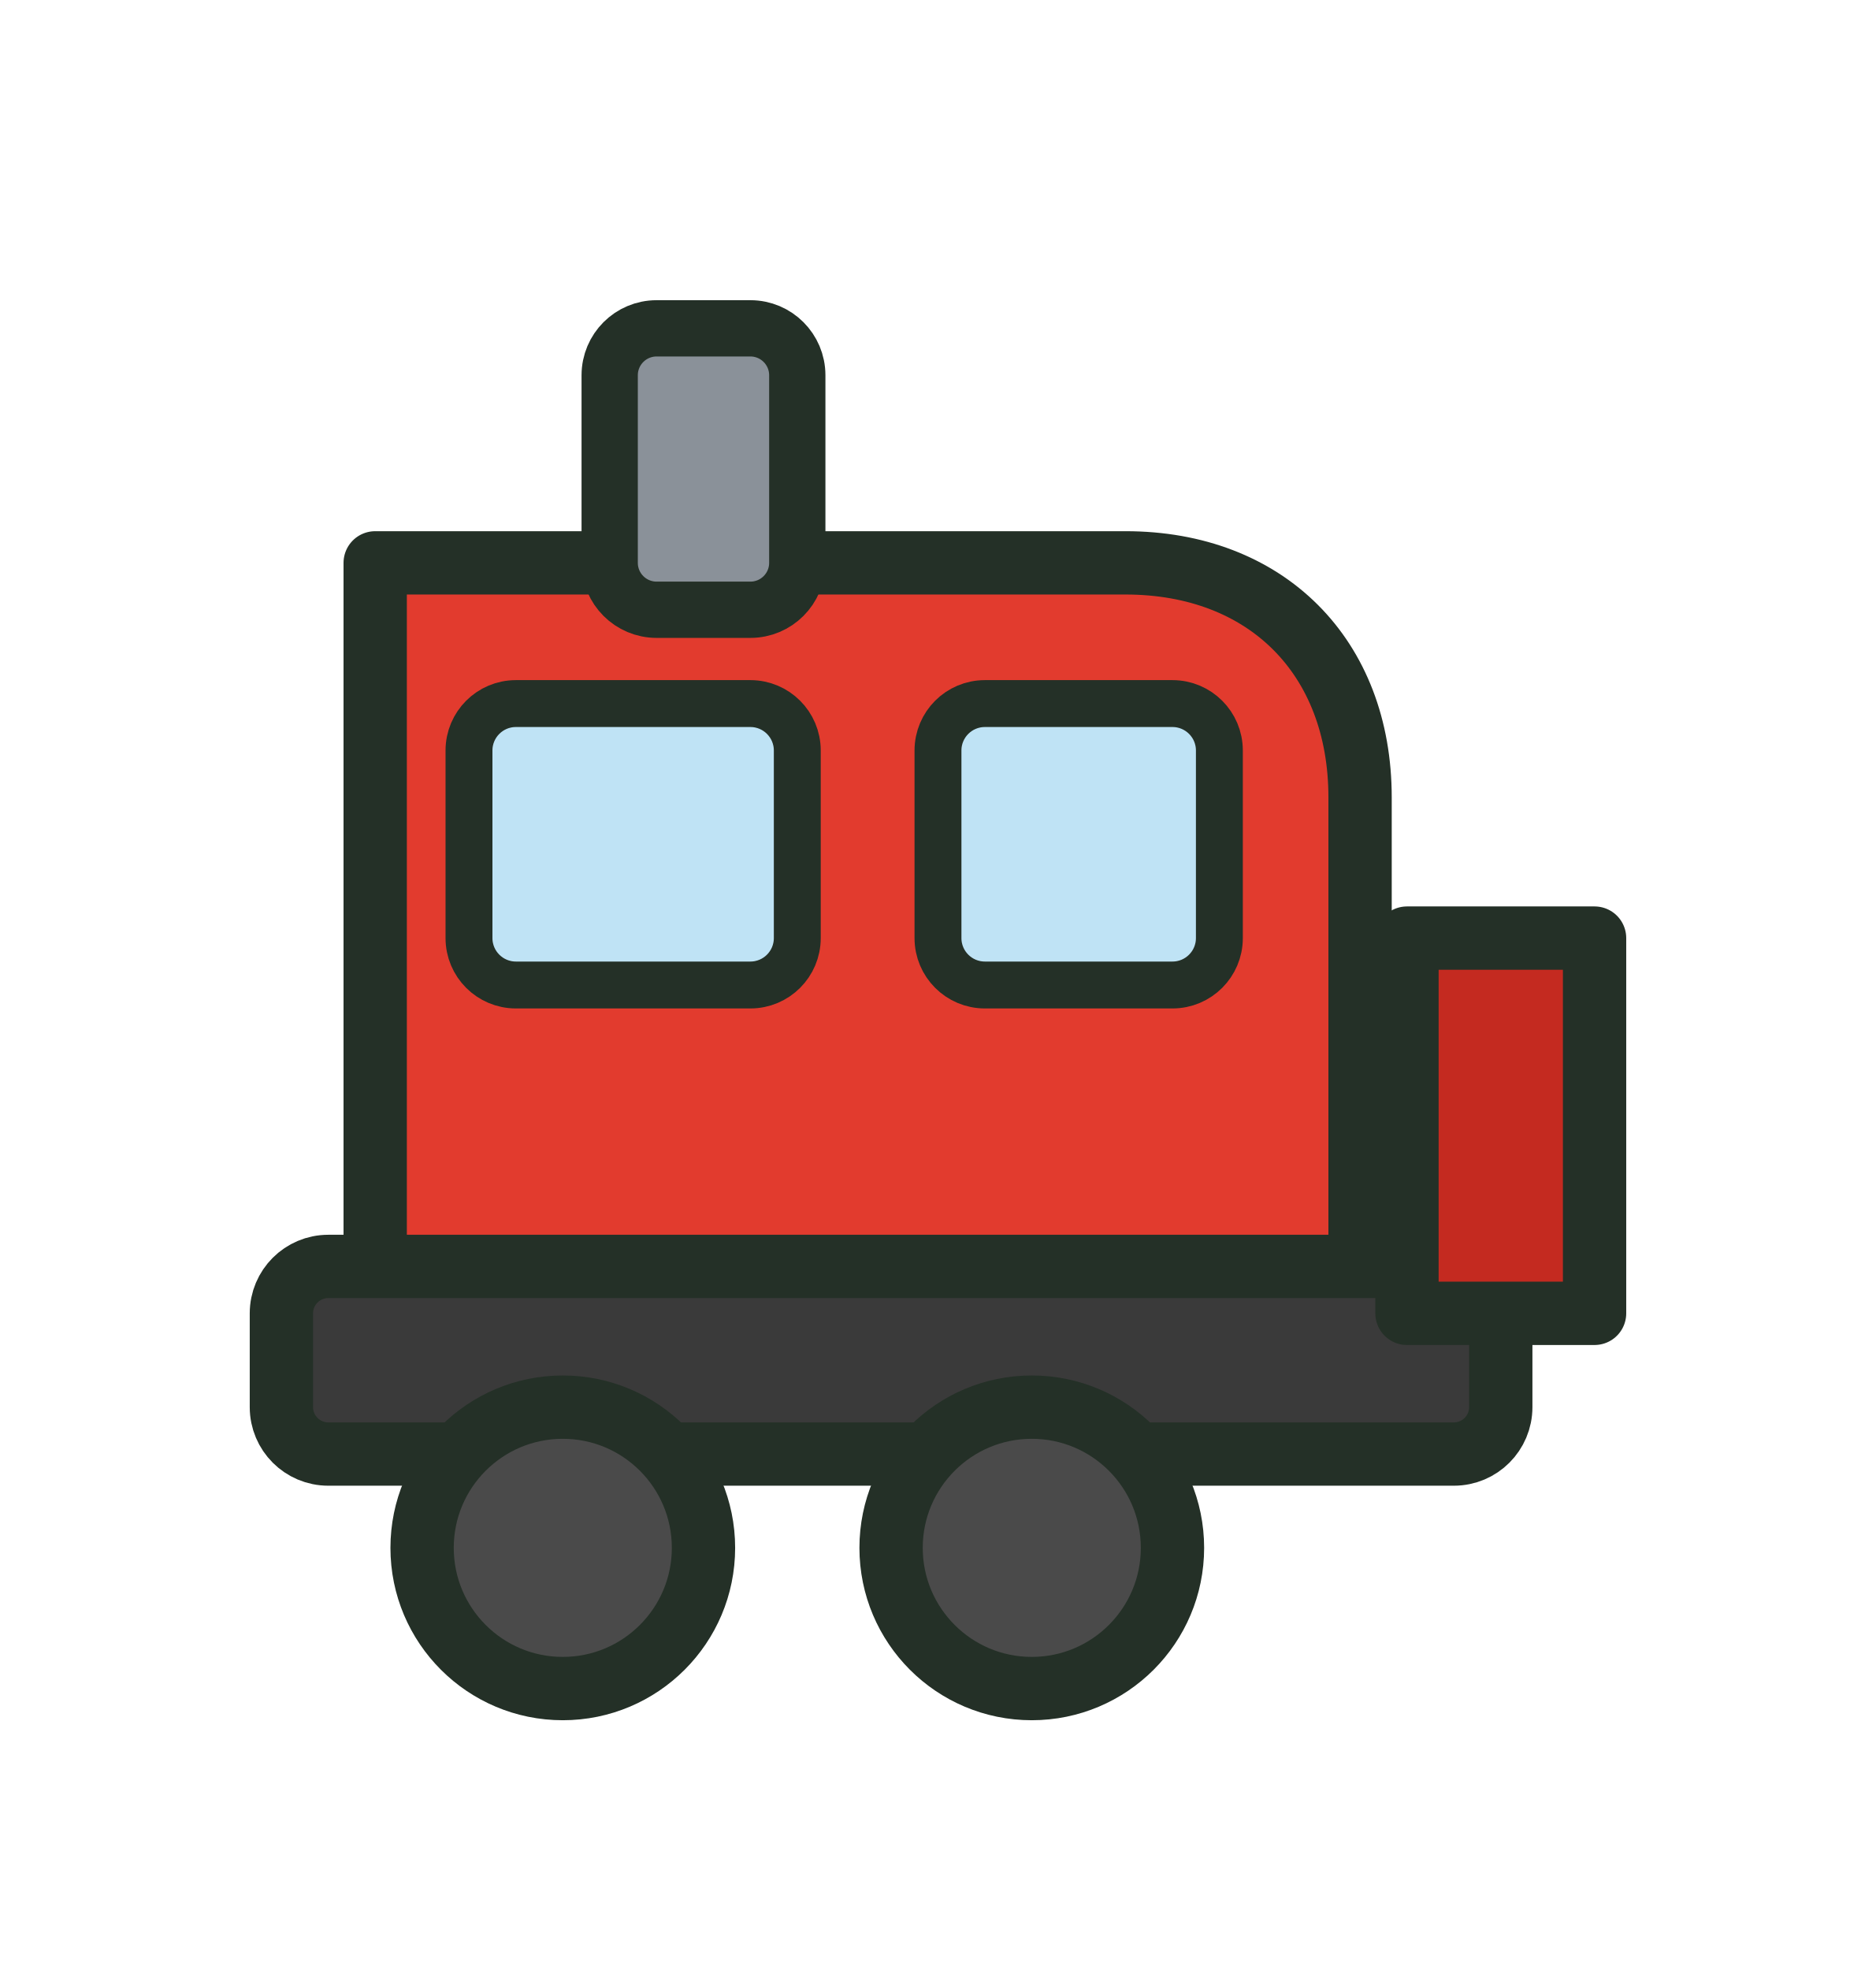
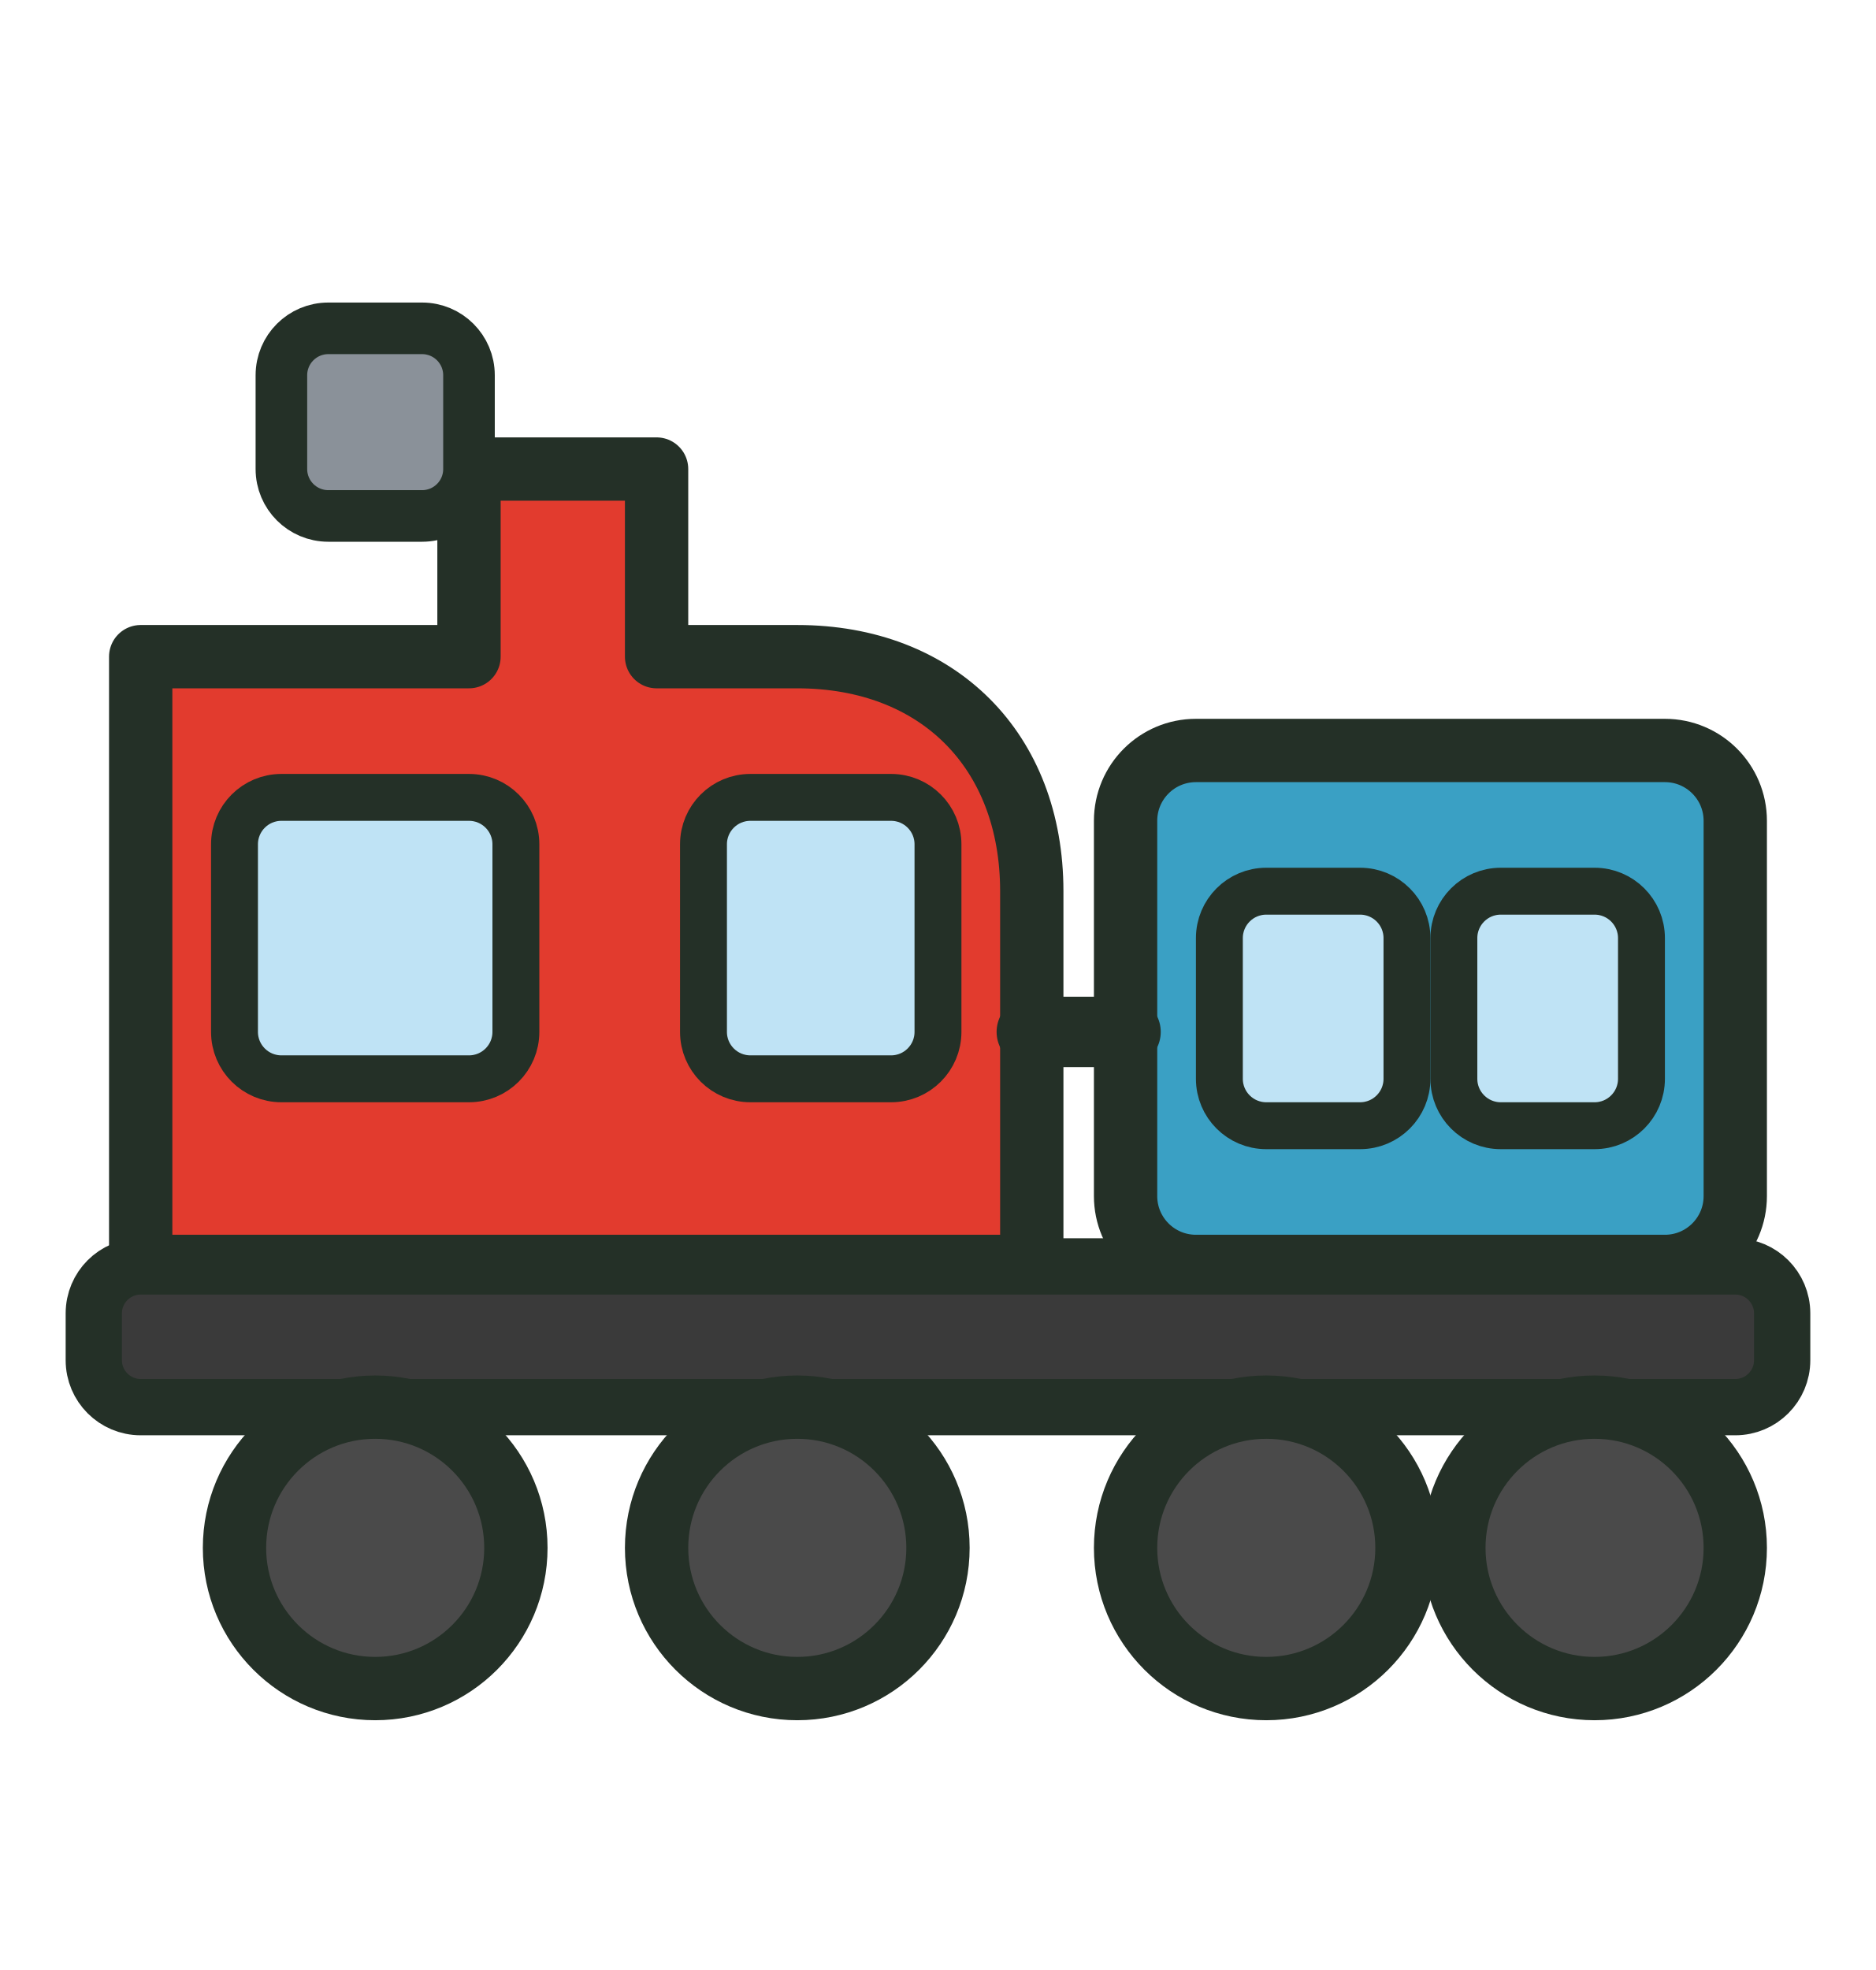
<svg xmlns="http://www.w3.org/2000/svg" viewBox="0 0 80 84">
-   <path d="M16,24 L48,24 C54,24 58,28 58,34 L58,56 L16,56 Z" fill="#E23B2E" stroke="#243027" stroke-width="2.7" stroke-linejoin="round" />
-   <rect x="20" y="30" width="14" height="12" rx="2" fill="#BFE3F5" stroke="#243027" stroke-width="2" />
-   <rect x="40" y="30" width="12" height="12" rx="2" fill="#BFE3F5" stroke="#243027" stroke-width="2" />
-   <rect x="12" y="54" width="52" height="8" rx="2" fill="#3A3A3A" stroke="#243027" stroke-width="2.7" />
-   <circle cx="24" cy="66" r="6" fill="#4A4A4A" stroke="#243027" stroke-width="2.7" />
-   <circle cx="44" cy="66" r="6" fill="#4A4A4A" stroke="#243027" stroke-width="2.7" />
-   <rect x="26" y="14" width="8" height="12" rx="2" fill="#8A9199" stroke="#243027" stroke-width="2.4" />
-   <path d="M60,40 L68,40 L68,56 L60,56 Z" fill="#C42A20" stroke="#243027" stroke-width="2.7" stroke-linejoin="round" />
+   <path d="M6,28 L20,28 L20,20 L28,20 L28,28 L34,28 C40,28 44,32 44,38 L44,54 L6,54 Z" fill="#E23B2E" stroke="#243027" stroke-width="2.7" stroke-linejoin="round" />
+   <rect x="10" y="34" width="12" height="12" rx="2" fill="#BFE3F5" stroke="#243027" stroke-width="2" />
+   <rect x="30" y="34" width="10" height="12" rx="2" fill="#BFE3F5" stroke="#243027" stroke-width="2" />
+   <rect x="12" y="14" width="8" height="8" rx="2" fill="#8A9199" stroke="#243027" stroke-width="2.2" />
+   <rect x="48" y="32" width="26" height="22" rx="3" fill="#3AA0C4" stroke="#243027" stroke-width="2.7" />
+   <rect x="52" y="38" width="8" height="10" rx="2" fill="#BFE3F5" stroke="#243027" stroke-width="2" />
+   <rect x="62" y="38" width="8" height="10" rx="2" fill="#BFE3F5" stroke="#243027" stroke-width="2" />
+   <path d="M44,44 L48,44" stroke="#243027" stroke-width="3" stroke-linecap="round" />
+   <rect x="4" y="54" width="72" height="6" rx="2" fill="#3A3A3A" stroke="#243027" stroke-width="2.4" />
+   <circle cx="16" cy="66" r="6" fill="#4A4A4A" stroke="#243027" stroke-width="2.7" />
+   <circle cx="34" cy="66" r="6" fill="#4A4A4A" stroke="#243027" stroke-width="2.7" />
+   <circle cx="54" cy="66" r="6" fill="#4A4A4A" stroke="#243027" stroke-width="2.7" />
+   <circle cx="68" cy="66" r="6" fill="#4A4A4A" stroke="#243027" stroke-width="2.7" />
</svg>
